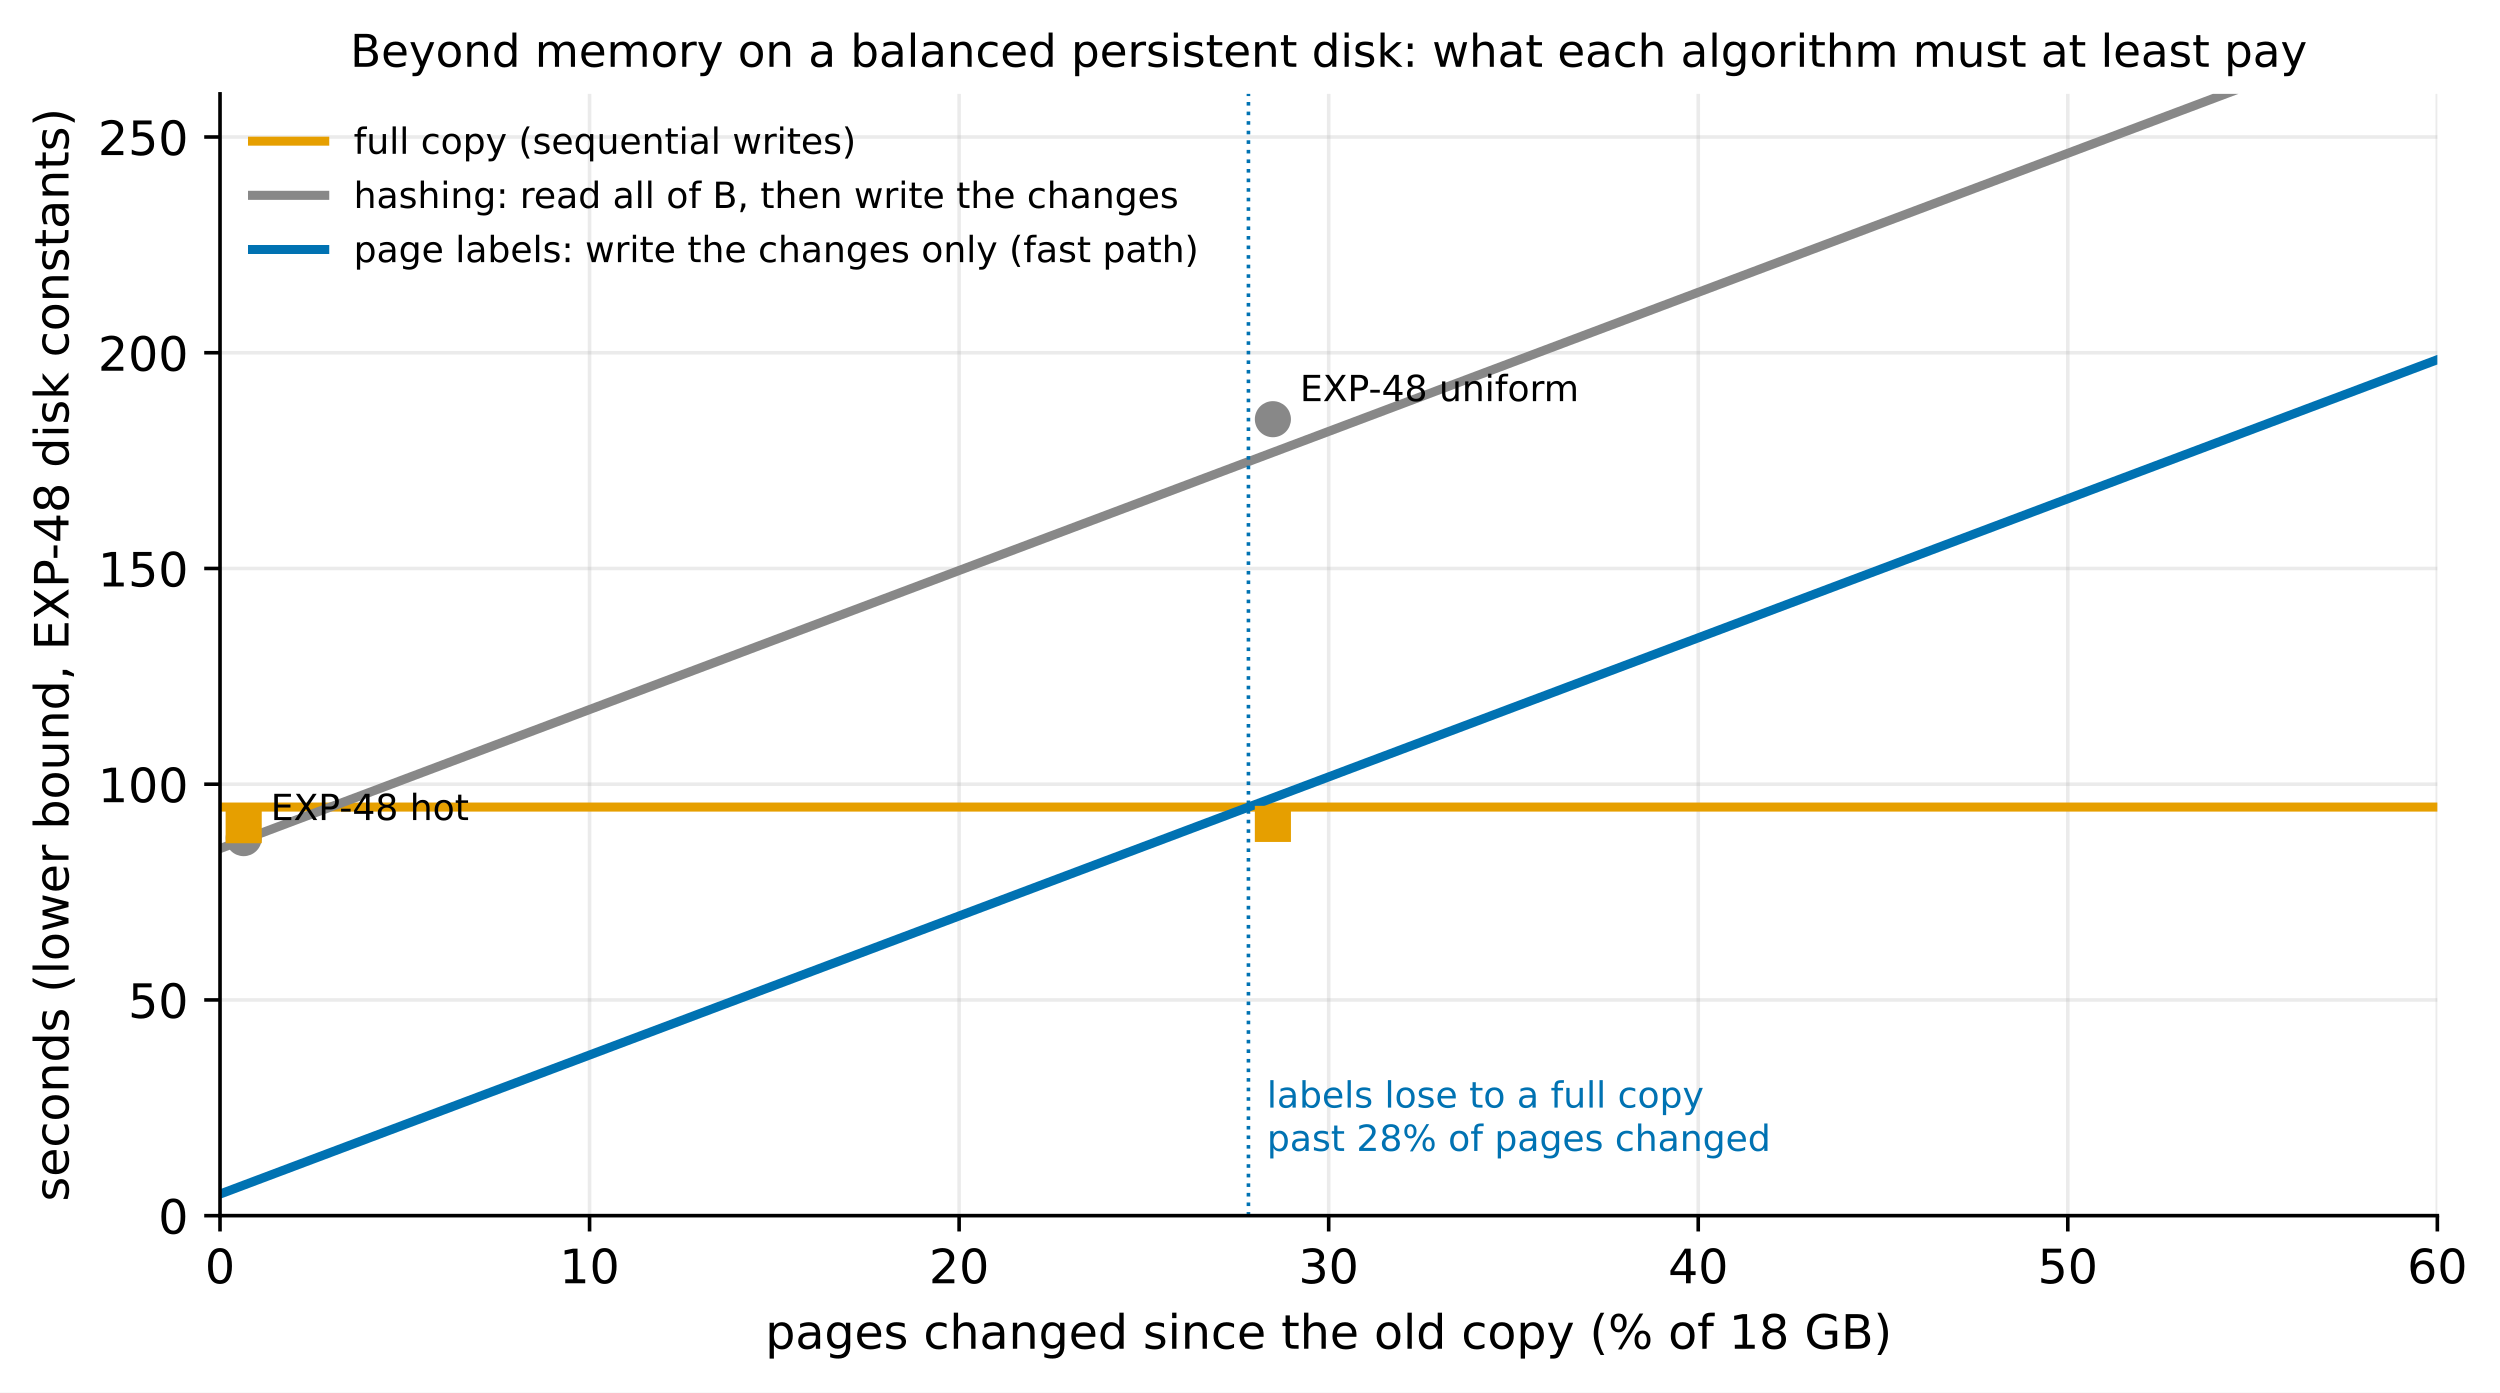
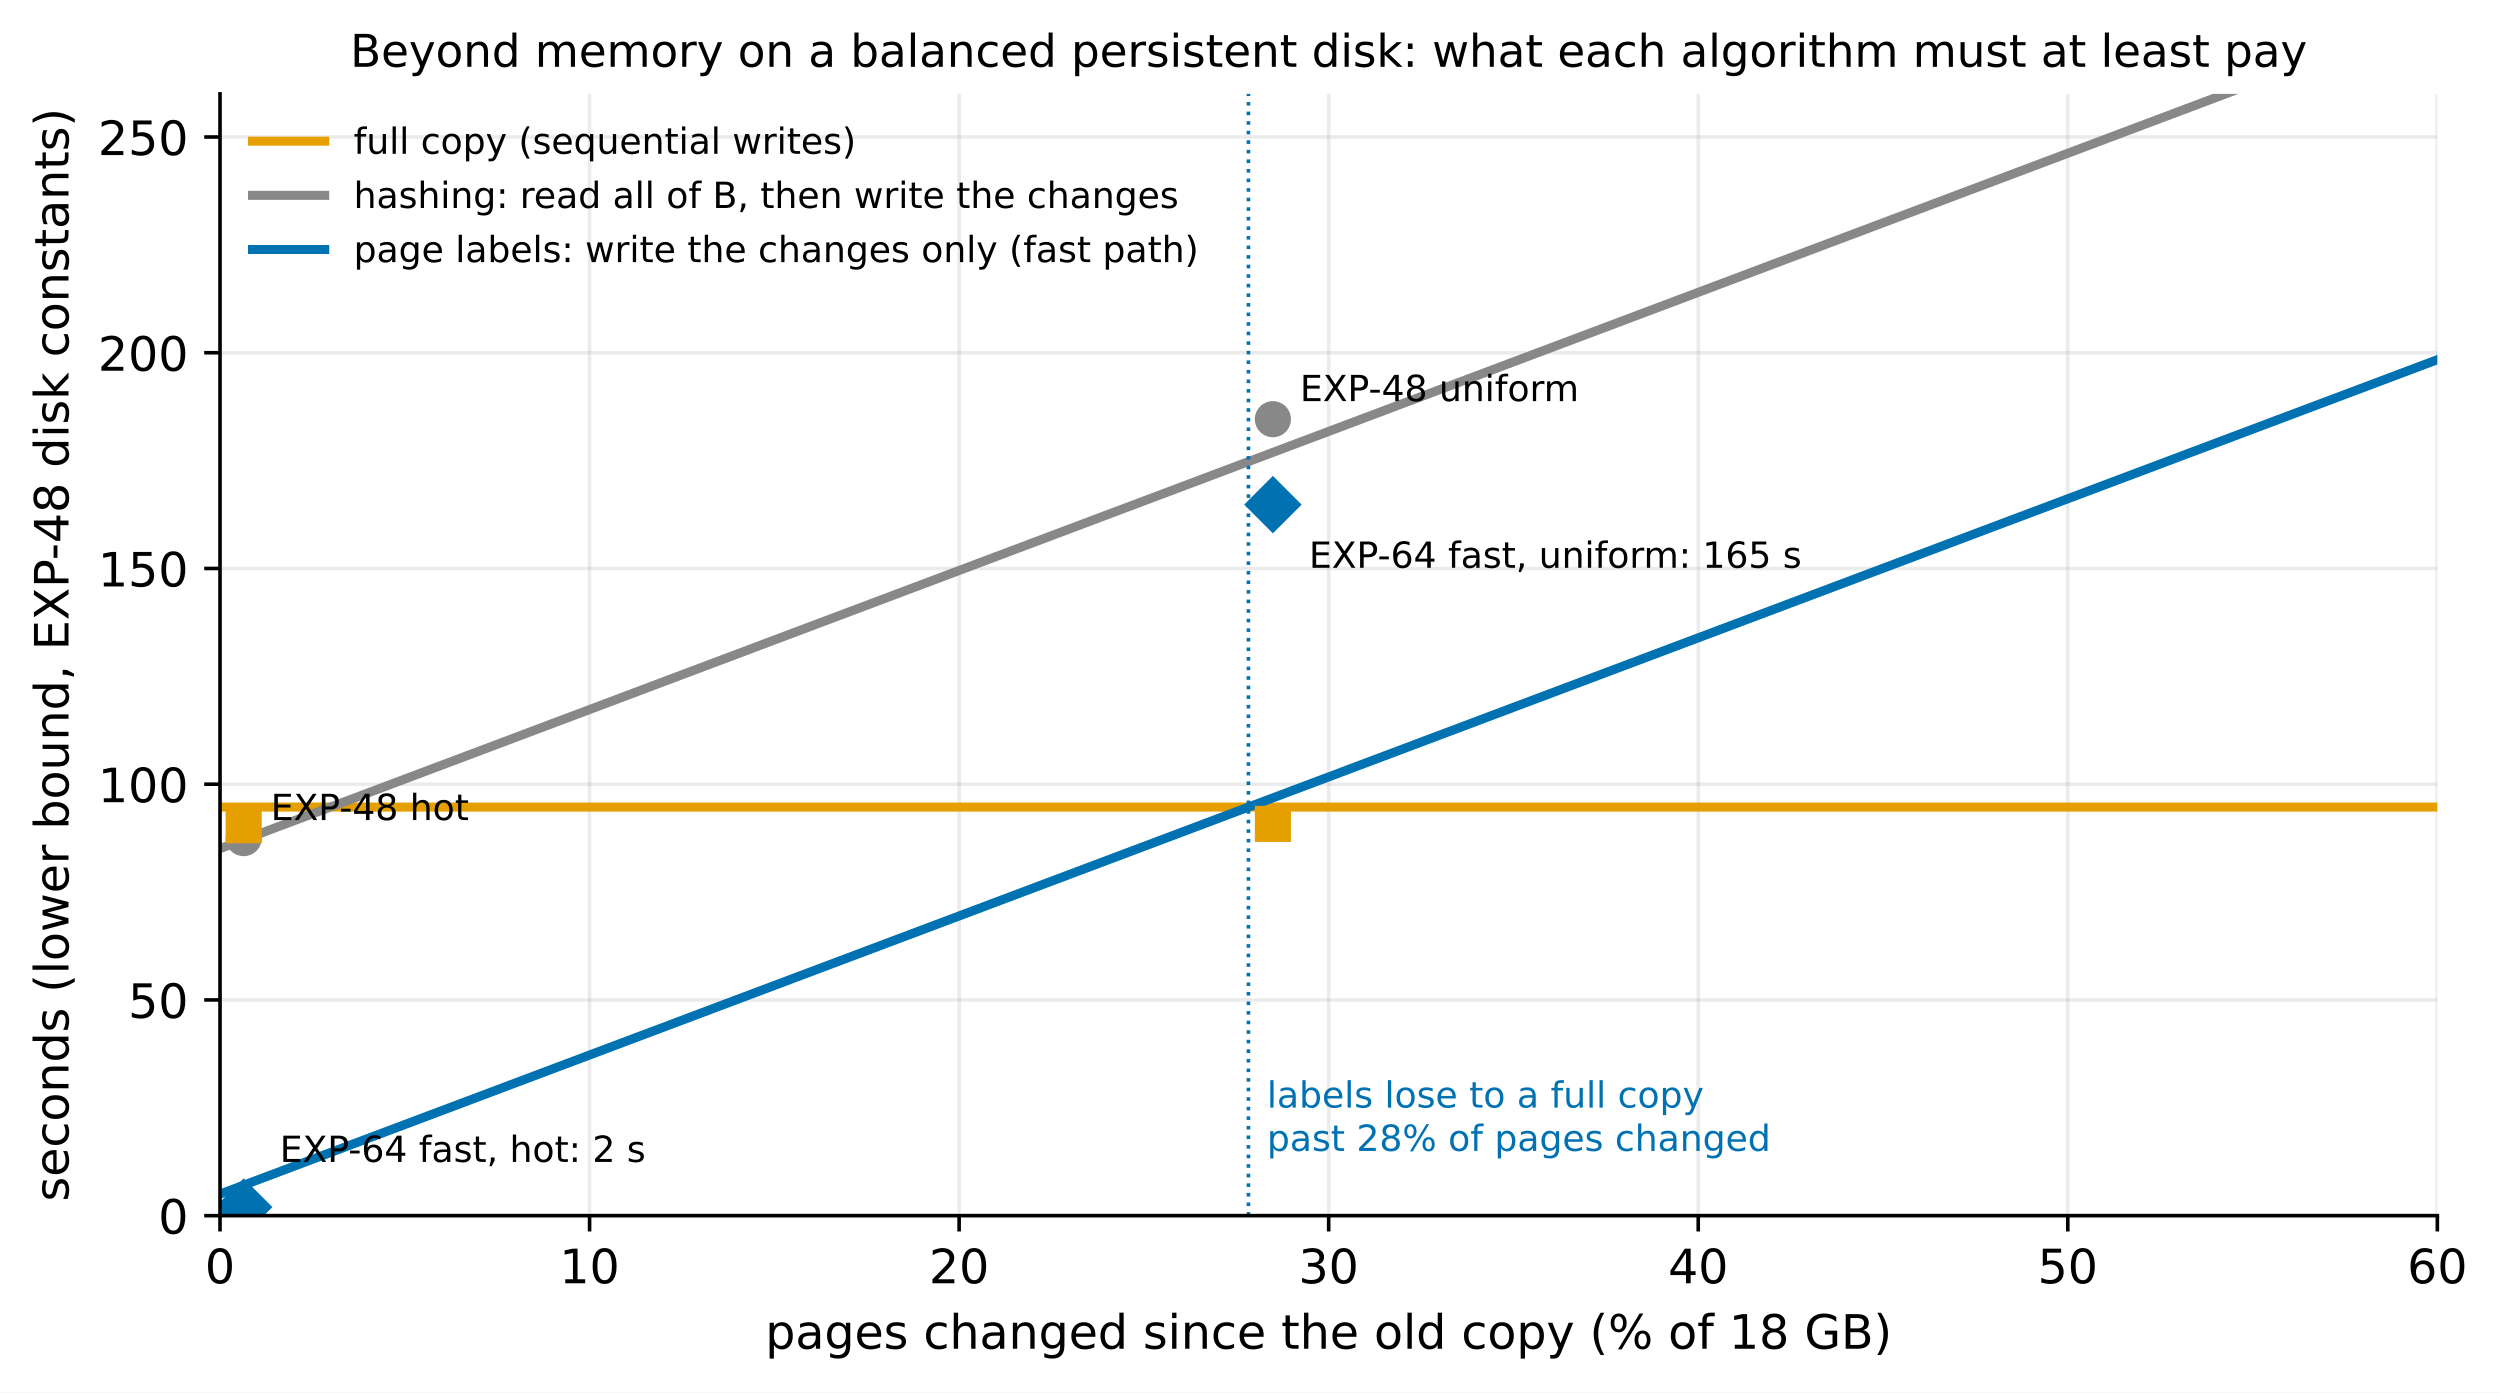
<svg xmlns="http://www.w3.org/2000/svg" xmlns:xlink="http://www.w3.org/1999/xlink" width="553.862pt" height="308.522pt" viewBox="0 0 553.862 308.522" version="1.1">
  <defs>
    <style type="text/css">*{stroke-linejoin: round; stroke-linecap: butt}</style>
  </defs>
  <g id="figure_1">
    <g id="patch_1">
      <path d="M 0 308.522  L 553.862 308.522  L 553.862 0  L 0 0  z " style="fill: #ffffff" />
    </g>
    <g id="axes_1">
      <g id="patch_2">
        <path d="M 48.743 269.321  L 539.981 269.321  L 539.981 20.798  L 48.743 20.798  z " style="fill: #ffffff" />
      </g>
      <g id="matplotlib.axis_1">
        <g id="xtick_1">
          <g id="line2d_1">
            <path d="M 48.743 269.321  L 48.743 20.798  " clip-path="url(#p186690819d)" style="fill: none; stroke: #b0b0b0; stroke-opacity: 0.25; stroke-width: 0.8; stroke-linecap: square" />
          </g>
          <g id="line2d_2">
            <defs>
              <path id="m3b7faea5d2" d="M 0 0  L 0 3.5  " style="stroke: #000000; stroke-width: 0.8" />
            </defs>
            <g>
              <use xlink:href="#m3b7faea5d2" x="48.743" y="269.321" style="stroke: #000000; stroke-width: 0.8" />
            </g>
          </g>
          <g id="text_1">
            <text style="font-size: 10.5px; font-family: 'DejaVu Sans', 'Bitstream Vera Sans', 'Computer Modern Sans Serif', 'Lucida Grande', 'Verdana', 'Geneva', 'Lucid', 'Arial', 'Helvetica', 'Avant Garde', sans-serif; text-anchor: middle" x="48.743" y="284.298" transform="rotate(-0 48.74269 284.2983)">0</text>
          </g>
        </g>
        <g id="xtick_2">
          <g id="line2d_3">
            <path d="M 130.616 269.321  L 130.616 20.798  " clip-path="url(#p186690819d)" style="fill: none; stroke: #b0b0b0; stroke-opacity: 0.25; stroke-width: 0.8; stroke-linecap: square" />
          </g>
          <g id="line2d_4">
            <g>
              <use xlink:href="#m3b7faea5d2" x="130.616" y="269.321" style="stroke: #000000; stroke-width: 0.8" />
            </g>
          </g>
          <g id="text_2">
            <text style="font-size: 10.5px; font-family: 'DejaVu Sans', 'Bitstream Vera Sans', 'Computer Modern Sans Serif', 'Lucida Grande', 'Verdana', 'Geneva', 'Lucid', 'Arial', 'Helvetica', 'Avant Garde', sans-serif; text-anchor: middle" x="130.616" y="284.298" transform="rotate(-0 130.6157 284.2983)">10</text>
          </g>
        </g>
        <g id="xtick_3">
          <g id="line2d_5">
            <path d="M 212.489 269.321  L 212.489 20.798  " clip-path="url(#p186690819d)" style="fill: none; stroke: #b0b0b0; stroke-opacity: 0.25; stroke-width: 0.8; stroke-linecap: square" />
          </g>
          <g id="line2d_6">
            <g>
              <use xlink:href="#m3b7faea5d2" x="212.489" y="269.321" style="stroke: #000000; stroke-width: 0.8" />
            </g>
          </g>
          <g id="text_3">
            <text style="font-size: 10.5px; font-family: 'DejaVu Sans', 'Bitstream Vera Sans', 'Computer Modern Sans Serif', 'Lucida Grande', 'Verdana', 'Geneva', 'Lucid', 'Arial', 'Helvetica', 'Avant Garde', sans-serif; text-anchor: middle" x="212.489" y="284.298" transform="rotate(-0 212.4888 284.2983)">20</text>
          </g>
        </g>
        <g id="xtick_4">
          <g id="line2d_7">
            <path d="M 294.362 269.321  L 294.362 20.798  " clip-path="url(#p186690819d)" style="fill: none; stroke: #b0b0b0; stroke-opacity: 0.25; stroke-width: 0.8; stroke-linecap: square" />
          </g>
          <g id="line2d_8">
            <g>
              <use xlink:href="#m3b7faea5d2" x="294.362" y="269.321" style="stroke: #000000; stroke-width: 0.8" />
            </g>
          </g>
          <g id="text_4">
            <text style="font-size: 10.5px; font-family: 'DejaVu Sans', 'Bitstream Vera Sans', 'Computer Modern Sans Serif', 'Lucida Grande', 'Verdana', 'Geneva', 'Lucid', 'Arial', 'Helvetica', 'Avant Garde', sans-serif; text-anchor: middle" x="294.362" y="284.298" transform="rotate(-0 294.3618 284.2983)">30</text>
          </g>
        </g>
        <g id="xtick_5">
          <g id="line2d_9">
            <path d="M 376.235 269.321  L 376.235 20.798  " clip-path="url(#p186690819d)" style="fill: none; stroke: #b0b0b0; stroke-opacity: 0.25; stroke-width: 0.8; stroke-linecap: square" />
          </g>
          <g id="line2d_10">
            <g>
              <use xlink:href="#m3b7faea5d2" x="376.235" y="269.321" style="stroke: #000000; stroke-width: 0.8" />
            </g>
          </g>
          <g id="text_5">
            <text style="font-size: 10.5px; font-family: 'DejaVu Sans', 'Bitstream Vera Sans', 'Computer Modern Sans Serif', 'Lucida Grande', 'Verdana', 'Geneva', 'Lucid', 'Arial', 'Helvetica', 'Avant Garde', sans-serif; text-anchor: middle" x="376.235" y="284.298" transform="rotate(-0 376.2348 284.2983)">40</text>
          </g>
        </g>
        <g id="xtick_6">
          <g id="line2d_11">
            <path d="M 458.108 269.321  L 458.108 20.798  " clip-path="url(#p186690819d)" style="fill: none; stroke: #b0b0b0; stroke-opacity: 0.25; stroke-width: 0.8; stroke-linecap: square" />
          </g>
          <g id="line2d_12">
            <g>
              <use xlink:href="#m3b7faea5d2" x="458.108" y="269.321" style="stroke: #000000; stroke-width: 0.8" />
            </g>
          </g>
          <g id="text_6">
            <text style="font-size: 10.5px; font-family: 'DejaVu Sans', 'Bitstream Vera Sans', 'Computer Modern Sans Serif', 'Lucida Grande', 'Verdana', 'Geneva', 'Lucid', 'Arial', 'Helvetica', 'Avant Garde', sans-serif; text-anchor: middle" x="458.108" y="284.298" transform="rotate(-0 458.1078 284.2983)">50</text>
          </g>
        </g>
        <g id="xtick_7">
          <g id="line2d_13">
            <path d="M 539.981 269.321  L 539.981 20.798  " clip-path="url(#p186690819d)" style="fill: none; stroke: #b0b0b0; stroke-opacity: 0.25; stroke-width: 0.8; stroke-linecap: square" />
          </g>
          <g id="line2d_14">
            <g>
              <use xlink:href="#m3b7faea5d2" x="539.981" y="269.321" style="stroke: #000000; stroke-width: 0.8" />
            </g>
          </g>
          <g id="text_7">
            <text style="font-size: 10.5px; font-family: 'DejaVu Sans', 'Bitstream Vera Sans', 'Computer Modern Sans Serif', 'Lucida Grande', 'Verdana', 'Geneva', 'Lucid', 'Arial', 'Helvetica', 'Avant Garde', sans-serif; text-anchor: middle" x="539.981" y="284.298" transform="rotate(-0 539.9809 284.2983)">60</text>
          </g>
        </g>
        <g id="text_8">
          <text style="font-size: 10.5px; font-family: 'DejaVu Sans', 'Bitstream Vera Sans', 'Computer Modern Sans Serif', 'Lucida Grande', 'Verdana', 'Geneva', 'Lucid', 'Arial', 'Helvetica', 'Avant Garde', sans-serif; text-anchor: middle" x="294.362" y="298.799" transform="rotate(-0 294.3618 298.7991)">pages changed since the old copy (% of 18 GB)</text>
        </g>
      </g>
      <g id="matplotlib.axis_2">
        <g id="ytick_1">
          <g id="line2d_15">
            <path d="M 48.743 269.321  L 539.981 269.321  " clip-path="url(#p186690819d)" style="fill: none; stroke: #b0b0b0; stroke-opacity: 0.25; stroke-width: 0.8; stroke-linecap: square" />
          </g>
          <g id="line2d_16">
            <defs>
              <path id="me28b40ded8" d="M 0 0  L -3.5 0  " style="stroke: #000000; stroke-width: 0.8" />
            </defs>
            <g>
              <use xlink:href="#me28b40ded8" x="48.743" y="269.321" style="stroke: #000000; stroke-width: 0.8" />
            </g>
          </g>
          <g id="text_9">
            <text style="font-size: 10.5px; font-family: 'DejaVu Sans', 'Bitstream Vera Sans', 'Computer Modern Sans Serif', 'Lucida Grande', 'Verdana', 'Geneva', 'Lucid', 'Arial', 'Helvetica', 'Avant Garde', sans-serif; text-anchor: end" x="41.743" y="273.31" transform="rotate(-0 41.74269 273.3096)">0</text>
          </g>
        </g>
        <g id="ytick_2">
          <g id="line2d_17">
            <path d="M 48.743 221.528  L 539.981 221.528  " clip-path="url(#p186690819d)" style="fill: none; stroke: #b0b0b0; stroke-opacity: 0.25; stroke-width: 0.8; stroke-linecap: square" />
          </g>
          <g id="line2d_18">
            <g>
              <use xlink:href="#me28b40ded8" x="48.743" y="221.528" style="stroke: #000000; stroke-width: 0.8" />
            </g>
          </g>
          <g id="text_10">
            <text style="font-size: 10.5px; font-family: 'DejaVu Sans', 'Bitstream Vera Sans', 'Computer Modern Sans Serif', 'Lucida Grande', 'Verdana', 'Geneva', 'Lucid', 'Arial', 'Helvetica', 'Avant Garde', sans-serif; text-anchor: end" x="41.743" y="225.517" transform="rotate(-0 41.74269 225.5168)">50</text>
          </g>
        </g>
        <g id="ytick_3">
          <g id="line2d_19">
            <path d="M 48.743 173.735  L 539.981 173.735  " clip-path="url(#p186690819d)" style="fill: none; stroke: #b0b0b0; stroke-opacity: 0.25; stroke-width: 0.8; stroke-linecap: square" />
          </g>
          <g id="line2d_20">
            <g>
              <use xlink:href="#me28b40ded8" x="48.743" y="173.735" style="stroke: #000000; stroke-width: 0.8" />
            </g>
          </g>
          <g id="text_11">
            <text style="font-size: 10.5px; font-family: 'DejaVu Sans', 'Bitstream Vera Sans', 'Computer Modern Sans Serif', 'Lucida Grande', 'Verdana', 'Geneva', 'Lucid', 'Arial', 'Helvetica', 'Avant Garde', sans-serif; text-anchor: end" x="41.743" y="177.724" transform="rotate(-0 41.74269 177.724)">100</text>
          </g>
        </g>
        <g id="ytick_4">
          <g id="line2d_21">
            <path d="M 48.743 125.943  L 539.981 125.943  " clip-path="url(#p186690819d)" style="fill: none; stroke: #b0b0b0; stroke-opacity: 0.25; stroke-width: 0.8; stroke-linecap: square" />
          </g>
          <g id="line2d_22">
            <g>
              <use xlink:href="#me28b40ded8" x="48.743" y="125.943" style="stroke: #000000; stroke-width: 0.8" />
            </g>
          </g>
          <g id="text_12">
            <text style="font-size: 10.5px; font-family: 'DejaVu Sans', 'Bitstream Vera Sans', 'Computer Modern Sans Serif', 'Lucida Grande', 'Verdana', 'Geneva', 'Lucid', 'Arial', 'Helvetica', 'Avant Garde', sans-serif; text-anchor: end" x="41.743" y="129.931" transform="rotate(-0 41.74269 129.9313)">150</text>
          </g>
        </g>
        <g id="ytick_5">
          <g id="line2d_23">
            <path d="M 48.743 78.15  L 539.981 78.15  " clip-path="url(#p186690819d)" style="fill: none; stroke: #b0b0b0; stroke-opacity: 0.25; stroke-width: 0.8; stroke-linecap: square" />
          </g>
          <g id="line2d_24">
            <g>
              <use xlink:href="#me28b40ded8" x="48.743" y="78.15" style="stroke: #000000; stroke-width: 0.8" />
            </g>
          </g>
          <g id="text_13">
            <text style="font-size: 10.5px; font-family: 'DejaVu Sans', 'Bitstream Vera Sans', 'Computer Modern Sans Serif', 'Lucida Grande', 'Verdana', 'Geneva', 'Lucid', 'Arial', 'Helvetica', 'Avant Garde', sans-serif; text-anchor: end" x="41.743" y="82.139" transform="rotate(-0 41.74269 82.13852)">200</text>
          </g>
        </g>
        <g id="ytick_6">
          <g id="line2d_25">
            <path d="M 48.743 30.357  L 539.981 30.357  " clip-path="url(#p186690819d)" style="fill: none; stroke: #b0b0b0; stroke-opacity: 0.25; stroke-width: 0.8; stroke-linecap: square" />
          </g>
          <g id="line2d_26">
            <g>
              <use xlink:href="#me28b40ded8" x="48.743" y="30.357" style="stroke: #000000; stroke-width: 0.8" />
            </g>
          </g>
          <g id="text_14">
            <text style="font-size: 10.5px; font-family: 'DejaVu Sans', 'Bitstream Vera Sans', 'Computer Modern Sans Serif', 'Lucida Grande', 'Verdana', 'Geneva', 'Lucid', 'Arial', 'Helvetica', 'Avant Garde', sans-serif; text-anchor: end" x="41.743" y="34.346" transform="rotate(-0 41.74269 34.34576)">250</text>
          </g>
        </g>
        <g id="text_15">
          <text style="font-size: 10.5px; font-family: 'DejaVu Sans', 'Bitstream Vera Sans', 'Computer Modern Sans Serif', 'Lucida Grande', 'Verdana', 'Geneva', 'Lucid', 'Arial', 'Helvetica', 'Avant Garde', sans-serif; text-anchor: middle" x="15.178" y="145.06" transform="rotate(-90 15.17836 145.0596)">seconds (lower bound, EXP-48 disk constants)</text>
        </g>
      </g>
      <g id="line2d_27">
        <path d="M 48.743 178.804  L 52.836 178.804  L 56.93 178.804  L 61.024 178.804  L 65.117 178.804  L 69.211 178.804  L 73.305 178.804  L 77.398 178.804  L 81.492 178.804  L 85.586 178.804  L 89.679 178.804  L 93.773 178.804  L 97.867 178.804  L 101.96 178.804  L 106.054 178.804  L 110.147 178.804  L 114.241 178.804  L 118.335 178.804  L 122.428 178.804  L 126.522 178.804  L 130.616 178.804  L 134.709 178.804  L 138.803 178.804  L 142.897 178.804  L 146.99 178.804  L 151.084 178.804  L 155.178 178.804  L 159.271 178.804  L 163.365 178.804  L 167.459 178.804  L 171.552 178.804  L 175.646 178.804  L 179.74 178.804  L 183.833 178.804  L 187.927 178.804  L 192.02 178.804  L 196.114 178.804  L 200.208 178.804  L 204.301 178.804  L 208.395 178.804  L 212.489 178.804  L 216.582 178.804  L 220.676 178.804  L 224.77 178.804  L 228.863 178.804  L 232.957 178.804  L 237.051 178.804  L 241.144 178.804  L 245.238 178.804  L 249.332 178.804  L 253.425 178.804  L 257.519 178.804  L 261.613 178.804  L 265.706 178.804  L 269.8 178.804  L 273.894 178.804  L 277.987 178.804  L 282.081 178.804  L 286.174 178.804  L 290.268 178.804  L 294.362 178.804  L 298.455 178.804  L 302.549 178.804  L 306.643 178.804  L 310.736 178.804  L 314.83 178.804  L 318.924 178.804  L 323.017 178.804  L 327.111 178.804  L 331.205 178.804  L 335.298 178.804  L 339.392 178.804  L 343.486 178.804  L 347.579 178.804  L 351.673 178.804  L 355.767 178.804  L 359.86 178.804  L 363.954 178.804  L 368.048 178.804  L 372.141 178.804  L 376.235 178.804  L 380.328 178.804  L 384.422 178.804  L 388.516 178.804  L 392.609 178.804  L 396.703 178.804  L 400.797 178.804  L 404.89 178.804  L 408.984 178.804  L 413.078 178.804  L 417.171 178.804  L 421.265 178.804  L 425.359 178.804  L 429.452 178.804  L 433.546 178.804  L 437.64 178.804  L 441.733 178.804  L 445.827 178.804  L 449.921 178.804  L 454.014 178.804  L 458.108 178.804  L 462.201 178.804  L 466.295 178.804  L 470.389 178.804  L 474.482 178.804  L 478.576 178.804  L 482.67 178.804  L 486.763 178.804  L 490.857 178.804  L 494.951 178.804  L 499.044 178.804  L 503.138 178.804  L 507.232 178.804  L 511.325 178.804  L 515.419 178.804  L 519.513 178.804  L 523.606 178.804  L 527.7 178.804  L 531.794 178.804  L 535.887 178.804  L 539.981 178.804  " clip-path="url(#p186690819d)" style="fill: none; stroke: #e69f00; stroke-width: 2; stroke-linecap: square" />
      </g>
      <g id="line2d_28">
        <path d="M 48.743 188.002  L 52.836 186.462  L 56.93 184.921  L 61.024 183.381  L 65.117 181.841  L 69.211 180.3  L 73.305 178.76  L 77.398 177.219  L 81.492 175.679  L 85.586 174.138  L 89.679 172.598  L 93.773 171.057  L 97.867 169.517  L 101.96 167.976  L 106.054 166.436  L 110.147 164.896  L 114.241 163.355  L 118.335 161.815  L 122.428 160.274  L 126.522 158.734  L 130.616 157.193  L 134.709 155.653  L 138.803 154.112  L 142.897 152.572  L 146.99 151.031  L 151.084 149.491  L 155.178 147.951  L 159.271 146.41  L 163.365 144.87  L 167.459 143.329  L 171.552 141.789  L 175.646 140.248  L 179.74 138.708  L 183.833 137.167  L 187.927 135.627  L 192.02 134.086  L 196.114 132.546  L 200.208 131.006  L 204.301 129.465  L 208.395 127.925  L 212.489 126.384  L 216.582 124.844  L 220.676 123.303  L 224.77 121.763  L 228.863 120.222  L 232.957 118.682  L 237.051 117.141  L 241.144 115.601  L 245.238 114.061  L 249.332 112.52  L 253.425 110.98  L 257.519 109.439  L 261.613 107.899  L 265.706 106.358  L 269.8 104.818  L 273.894 103.277  L 277.987 101.737  L 282.081 100.196  L 286.174 98.656  L 290.268 97.115  L 294.362 95.575  L 298.455 94.035  L 302.549 92.494  L 306.643 90.954  L 310.736 89.413  L 314.83 87.873  L 318.924 86.332  L 323.017 84.792  L 327.111 83.251  L 331.205 81.711  L 335.298 80.17  L 339.392 78.63  L 343.486 77.09  L 347.579 75.549  L 351.673 74.009  L 355.767 72.468  L 359.86 70.928  L 363.954 69.387  L 368.048 67.847  L 372.141 66.306  L 376.235 64.766  L 380.328 63.225  L 384.422 61.685  L 388.516 60.145  L 392.609 58.604  L 396.703 57.064  L 400.797 55.523  L 404.89 53.983  L 408.984 52.442  L 413.078 50.902  L 417.171 49.361  L 421.265 47.821  L 425.359 46.28  L 429.452 44.74  L 433.546 43.2  L 437.64 41.659  L 441.733 40.119  L 445.827 38.578  L 449.921 37.038  L 454.014 35.497  L 458.108 33.957  L 462.201 32.416  L 466.295 30.876  L 470.389 29.335  L 474.482 27.795  L 478.576 26.255  L 482.67 24.714  L 486.763 23.174  L 490.857 21.633  L 494.951 20.093  L 499.044 18.552  L 503.138 17.012  L 507.232 15.471  L 511.325 13.931  L 515.419 12.39  L 519.513 10.85  L 523.606 9.31  L 527.7 7.769  L 531.794 6.229  L 535.887 4.688  L 539.981 3.148  " clip-path="url(#p186690819d)" style="fill: none; stroke: #888888; stroke-width: 2; stroke-linecap: square" />
      </g>
      <g id="line2d_29">
        <path d="M 48.743 264.542  L 52.836 263.001  L 56.93 261.461  L 61.024 259.92  L 65.117 258.38  L 69.211 256.839  L 73.305 255.299  L 77.398 253.758  L 81.492 252.218  L 85.586 250.677  L 89.679 249.137  L 93.773 247.596  L 97.867 246.056  L 101.96 244.516  L 106.054 242.975  L 110.147 241.435  L 114.241 239.894  L 118.335 238.354  L 122.428 236.813  L 126.522 235.273  L 130.616 233.732  L 134.709 232.192  L 138.803 230.651  L 142.897 229.111  L 146.99 227.571  L 151.084 226.03  L 155.178 224.49  L 159.271 222.949  L 163.365 221.409  L 167.459 219.868  L 171.552 218.328  L 175.646 216.787  L 179.74 215.247  L 183.833 213.706  L 187.927 212.166  L 192.02 210.626  L 196.114 209.085  L 200.208 207.545  L 204.301 206.004  L 208.395 204.464  L 212.489 202.923  L 216.582 201.383  L 220.676 199.842  L 224.77 198.302  L 228.863 196.761  L 232.957 195.221  L 237.051 193.681  L 241.144 192.14  L 245.238 190.6  L 249.332 189.059  L 253.425 187.519  L 257.519 185.978  L 261.613 184.438  L 265.706 182.897  L 269.8 181.357  L 273.894 179.816  L 277.987 178.276  L 282.081 176.736  L 286.174 175.195  L 290.268 173.655  L 294.362 172.114  L 298.455 170.574  L 302.549 169.033  L 306.643 167.493  L 310.736 165.952  L 314.83 164.412  L 318.924 162.871  L 323.017 161.331  L 327.111 159.791  L 331.205 158.25  L 335.298 156.71  L 339.392 155.169  L 343.486 153.629  L 347.579 152.088  L 351.673 150.548  L 355.767 149.007  L 359.86 147.467  L 363.954 145.926  L 368.048 144.386  L 372.141 142.846  L 376.235 141.305  L 380.328 139.765  L 384.422 138.224  L 388.516 136.684  L 392.609 135.143  L 396.703 133.603  L 400.797 132.062  L 404.89 130.522  L 408.984 128.981  L 413.078 127.441  L 417.171 125.901  L 421.265 124.36  L 425.359 122.82  L 429.452 121.279  L 433.546 119.739  L 437.64 118.198  L 441.733 116.658  L 445.827 115.117  L 449.921 113.577  L 454.014 112.036  L 458.108 110.496  L 462.201 108.955  L 466.295 107.415  L 470.389 105.875  L 474.482 104.334  L 478.576 102.794  L 482.67 101.253  L 486.763 99.713  L 490.857 98.172  L 494.951 96.632  L 499.044 95.091  L 503.138 93.551  L 507.232 92.01  L 511.325 90.47  L 515.419 88.93  L 519.513 87.389  L 523.606 85.849  L 527.7 84.308  L 531.794 82.768  L 535.887 81.227  L 539.981 79.687  " clip-path="url(#p186690819d)" style="fill: none; stroke: #0072b2; stroke-width: 2; stroke-linecap: square" />
      </g>
      <g id="line2d_30">
        <defs>
          <path id="mfd99c55e85" d="M 0 3.5  C 0.928 3.5 1.819 3.131 2.475 2.475  C 3.131 1.819 3.5 0.928 3.5 0  C 3.5 -0.928 3.131 -1.819 2.475 -2.475  C 1.819 -3.131 0.928 -3.5 0 -3.5  C -0.928 -3.5 -1.819 -3.131 -2.475 -2.475  C -3.131 -1.819 -3.5 -0.928 -3.5 0  C -3.5 0.928 -3.131 1.819 -2.475 2.475  C -1.819 3.131 -0.928 3.5 0 3.5  z " style="stroke: #888888" />
        </defs>
        <g clip-path="url(#p186690819d)">
          <use xlink:href="#mfd99c55e85" x="53.987" y="185.683" style="fill: #888888; stroke: #888888" />
        </g>
      </g>
      <g id="line2d_31">
        <defs>
          <path id="m0671b78613" d="M -3.5 3.5  L 3.5 3.5  L 3.5 -3.5  L -3.5 -3.5  z " style="stroke: #e69f00; stroke-linejoin: miter" />
        </defs>
        <g clip-path="url(#p186690819d)">
          <use xlink:href="#m0671b78613" x="53.987" y="182.816" style="fill: #e69f00; stroke: #e69f00; stroke-linejoin: miter" />
        </g>
      </g>
      <g id="line2d_32">
        <g clip-path="url(#p186690819d)">
          <use xlink:href="#mfd99c55e85" x="282.003" y="92.87" style="fill: #888888; stroke: #888888" />
        </g>
      </g>
      <g id="line2d_33">
        <g clip-path="url(#p186690819d)">
          <use xlink:href="#m0671b78613" x="282.003" y="182.529" style="fill: #e69f00; stroke: #e69f00; stroke-linejoin: miter" />
        </g>
      </g>
      <g id="line2d_34">
+         <defs>
+           <path id="m30261ebbe5" d="M -0 5.657  L 5.657 0  L 0 -5.657  L -5.657 -0  z " style="stroke: #0072b2; stroke-linejoin: miter" />
+         </defs>
+         <g clip-path="url(#p186690819d)">
+           <use xlink:href="#m30261ebbe5" x="53.987" y="267.424" style="fill: #0072b2; stroke: #0072b2; stroke-linejoin: miter" />
+         </g>
+       </g>
+       <g id="line2d_35">
+         <g clip-path="url(#p186690819d)">
+           <use xlink:href="#m30261ebbe5" x="282.003" y="111.798" style="fill: #0072b2; stroke: #0072b2; stroke-linejoin: miter" />
+         </g>
+       </g>
+       <g id="line2d_36">
        <path d="M 276.585 269.321  L 276.585 20.798  " clip-path="url(#p186690819d)" style="fill: none; stroke-dasharray: 0.8,1.32; stroke-dashoffset: 0; stroke: #0072b2; stroke-width: 0.8" />
      </g>
      <g id="patch_3">
        <path d="M 48.743 269.321  L 48.743 20.798  " style="fill: none; stroke: #000000; stroke-width: 0.8; stroke-linejoin: miter; stroke-linecap: square" />
      </g>
      <g id="patch_4">
        <path d="M 48.743 269.321  L 539.981 269.321  " style="fill: none; stroke: #000000; stroke-width: 0.8; stroke-linejoin: miter; stroke-linecap: square" />
      </g>
      <g id="text_16">
        <text style="font-size: 8px; font-family: 'DejaVu Sans', 'Bitstream Vera Sans', 'Computer Modern Sans Serif', 'Lucida Grande', 'Verdana', 'Geneva', 'Lucid', 'Arial', 'Helvetica', 'Avant Garde', sans-serif; text-anchor: start" x="59.987" y="181.683" transform="rotate(-0 59.98663 181.6835)">EXP-48 hot</text>
      </g>
      <g id="text_17">
        <text style="font-size: 8px; font-family: 'DejaVu Sans', 'Bitstream Vera Sans', 'Computer Modern Sans Serif', 'Lucida Grande', 'Verdana', 'Geneva', 'Lucid', 'Arial', 'Helvetica', 'Avant Garde', sans-serif; text-anchor: start" x="288.003" y="88.87" transform="rotate(-0 288.003 88.86992)">EXP-48 uniform</text>
      </g>
      <g id="text_18">
+         <text style="font-size: 8px; font-family: 'DejaVu Sans', 'Bitstream Vera Sans', 'Computer Modern Sans Serif', 'Lucida Grande', 'Verdana', 'Geneva', 'Lucid', 'Arial', 'Helvetica', 'Avant Garde', sans-serif; text-anchor: start" x="61.987" y="257.424" transform="rotate(-0 61.98663 257.4238)">EXP-64 fast, hot: 2 s</text>
+       </g>
+       <g id="text_19">
+         <text style="font-size: 8px; font-family: 'DejaVu Sans', 'Bitstream Vera Sans', 'Computer Modern Sans Serif', 'Lucida Grande', 'Verdana', 'Geneva', 'Lucid', 'Arial', 'Helvetica', 'Avant Garde', sans-serif; text-anchor: start" x="290.003" y="125.798" transform="rotate(-0 290.003 125.7984)">EXP-64 fast, uniform: 165 s</text>
+       </g>
+       <g id="text_20">
        <text style="font-size: 8px; font-family: 'DejaVu Sans', 'Bitstream Vera Sans', 'Computer Modern Sans Serif', 'Lucida Grande', 'Verdana', 'Geneva', 'Lucid', 'Arial', 'Helvetica', 'Avant Garde', sans-serif; fill: #0072b2" transform="translate(280.6782 245.3808)">labels lose to a full copy</text>
        <text style="font-size: 8px; font-family: 'DejaVu Sans', 'Bitstream Vera Sans', 'Computer Modern Sans Serif', 'Lucida Grande', 'Verdana', 'Geneva', 'Lucid', 'Arial', 'Helvetica', 'Avant Garde', sans-serif; fill: #0072b2" transform="translate(280.6782 254.983)">past 28% of pages changed</text>
      </g>
-       <g id="text_19">
+       <g id="text_21">
        <text style="font-size: 10px; font-family: 'DejaVu Sans', 'Bitstream Vera Sans', 'Computer Modern Sans Serif', 'Lucida Grande', 'Verdana', 'Geneva', 'Lucid', 'Arial', 'Helvetica', 'Avant Garde', sans-serif; text-anchor: middle" x="294.362" y="14.798" transform="rotate(-0 294.3618 14.79844)">Beyond memory on a balanced persistent disk: what each algorithm must at least pay</text>
      </g>
      <g id="legend_1">
-         <g id="line2d_35">
+         <g id="line2d_37">
          <path d="M 55.943 31.277  L 63.943 31.277  L 71.943 31.277  " style="fill: none; stroke: #e69f00; stroke-width: 2; stroke-linecap: square" />
        </g>
-         <g id="text_20">
+         <g id="text_22">
          <text style="font-size: 8px; font-family: 'DejaVu Sans', 'Bitstream Vera Sans', 'Computer Modern Sans Serif', 'Lucida Grande', 'Verdana', 'Geneva', 'Lucid', 'Arial', 'Helvetica', 'Avant Garde', sans-serif; text-anchor: start" x="78.343" y="34.077" transform="rotate(-0 78.3427 34.07719)">full copy (sequential writes)</text>
        </g>
-         <g id="line2d_36">
+         <g id="line2d_38">
          <path d="M 55.943 43.278  L 63.943 43.278  L 71.943 43.278  " style="fill: none; stroke: #888888; stroke-width: 2; stroke-linecap: square" />
        </g>
-         <g id="text_21">
+         <g id="text_23">
          <text style="font-size: 8px; font-family: 'DejaVu Sans', 'Bitstream Vera Sans', 'Computer Modern Sans Serif', 'Lucida Grande', 'Verdana', 'Geneva', 'Lucid', 'Arial', 'Helvetica', 'Avant Garde', sans-serif; text-anchor: start" x="78.343" y="46.078" transform="rotate(-0 78.3427 46.07781)">hashing: read all of B, then write the changes</text>
        </g>
-         <g id="line2d_37">
+         <g id="line2d_39">
          <path d="M 55.943 55.278  L 63.943 55.278  L 71.943 55.278  " style="fill: none; stroke: #0072b2; stroke-width: 2; stroke-linecap: square" />
        </g>
-         <g id="text_22">
+         <g id="text_24">
          <text style="font-size: 8px; font-family: 'DejaVu Sans', 'Bitstream Vera Sans', 'Computer Modern Sans Serif', 'Lucida Grande', 'Verdana', 'Geneva', 'Lucid', 'Arial', 'Helvetica', 'Avant Garde', sans-serif; text-anchor: start" x="78.343" y="58.078" transform="rotate(-0 78.3427 58.07844)">page labels: write the changes only (fast path)</text>
        </g>
      </g>
    </g>
  </g>
  <defs>
    <clipPath id="p186690819d">
      <rect x="48.743" y="20.798" width="491.238" height="248.522" />
    </clipPath>
  </defs>
</svg>
